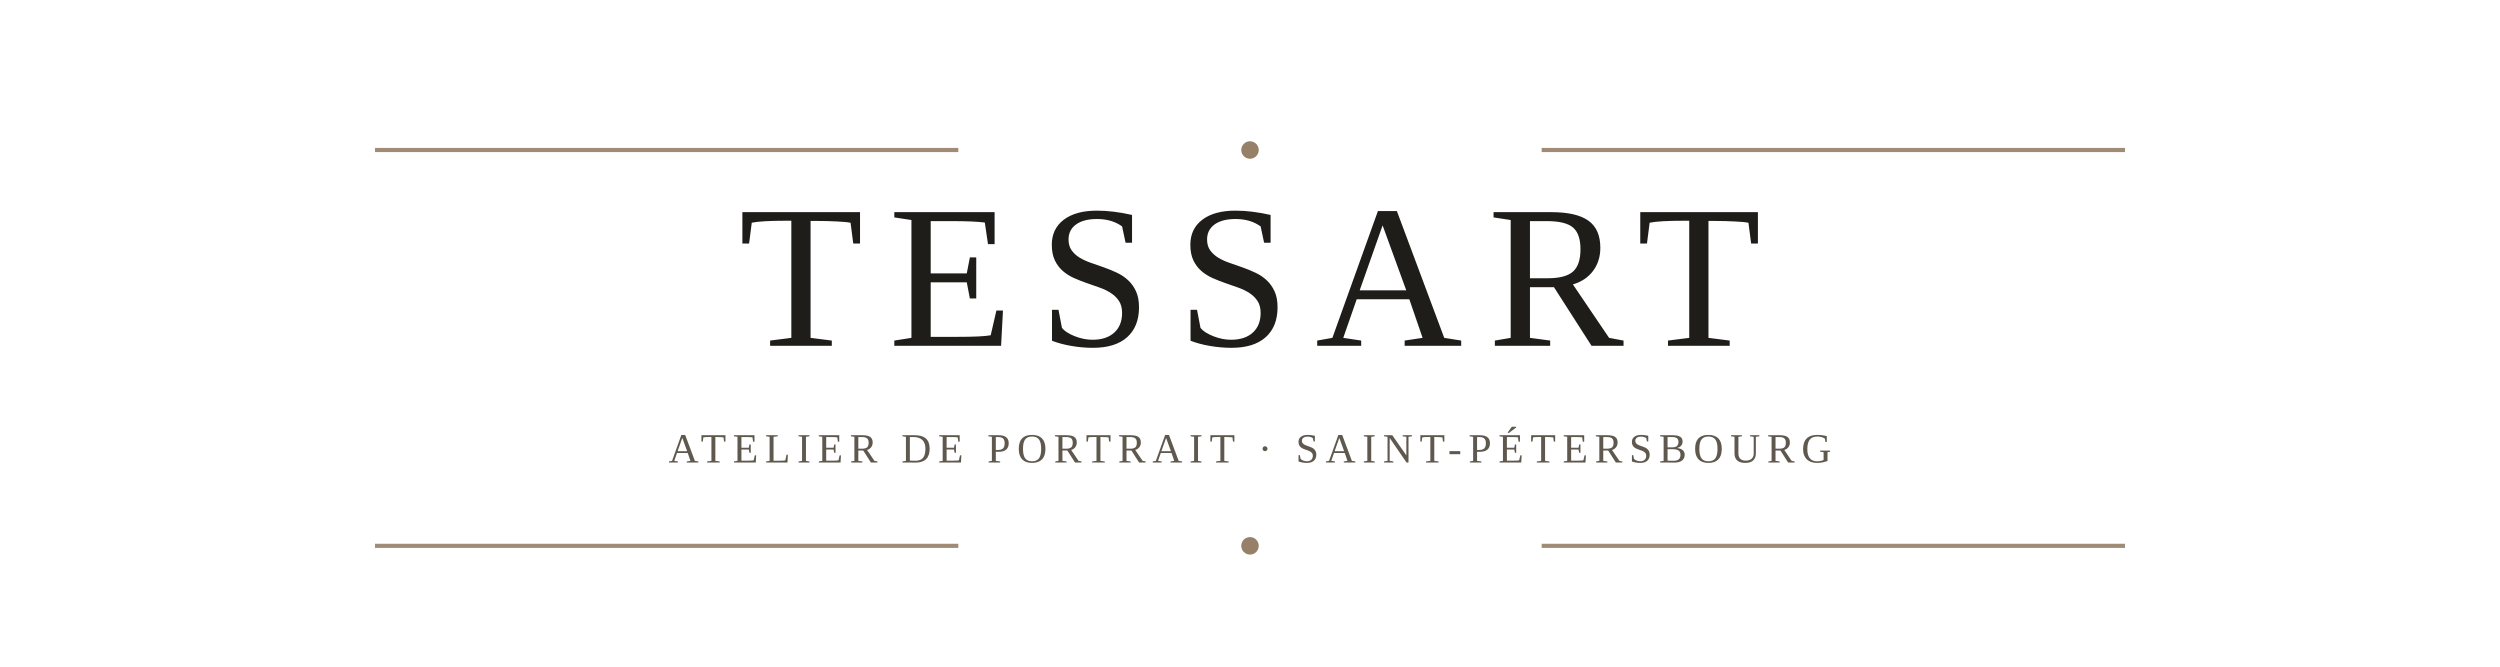
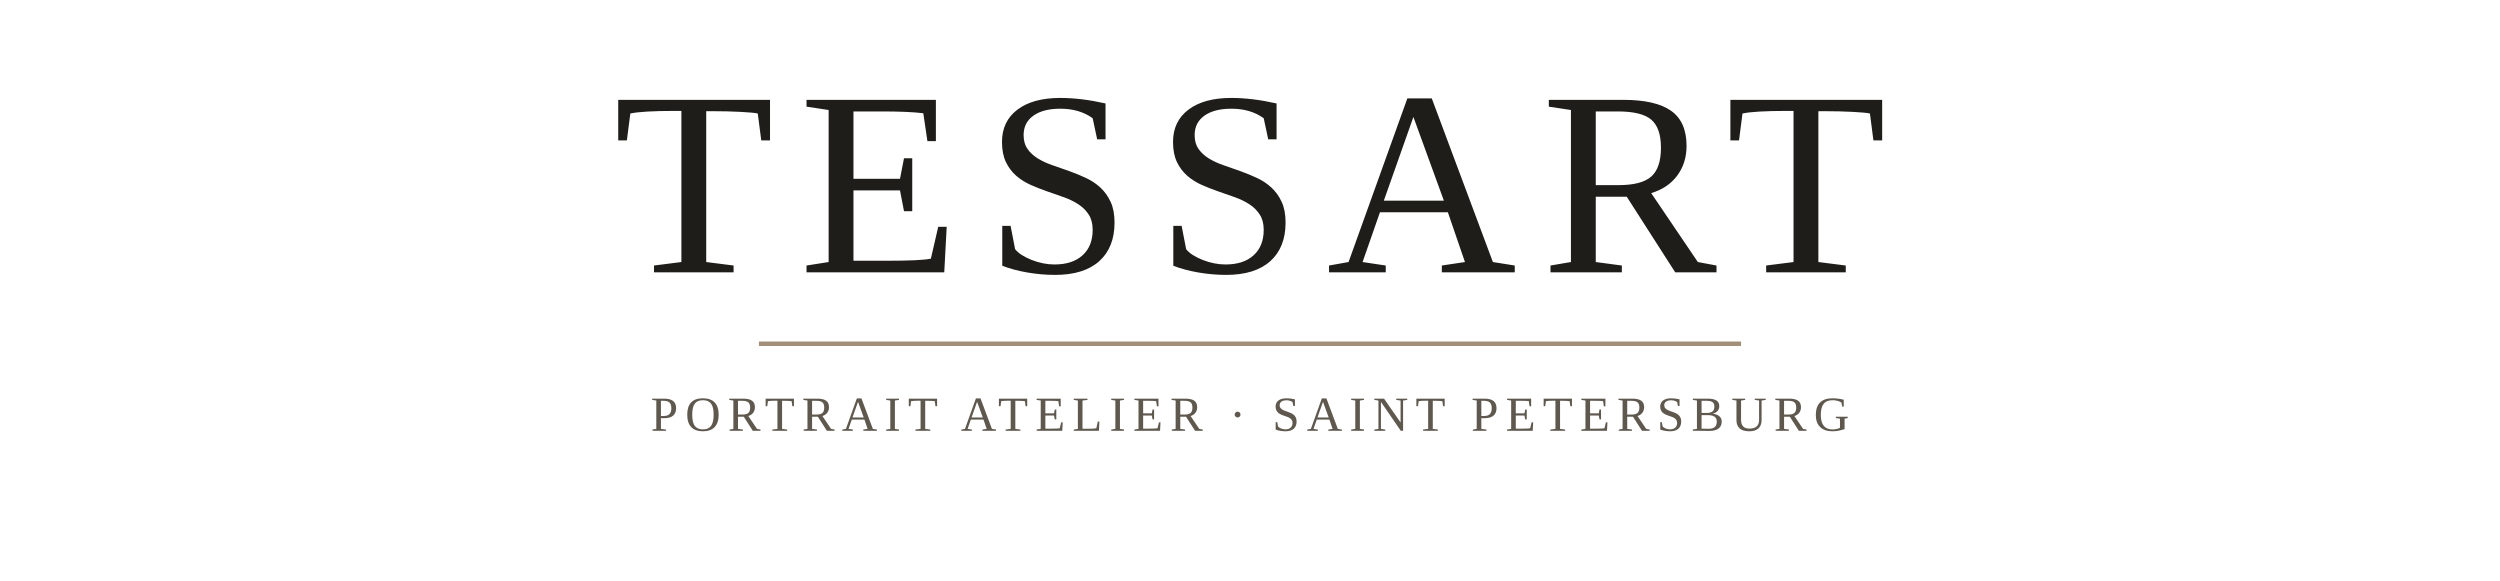
- <svg xmlns="http://www.w3.org/2000/svg" width="1200" height="320" viewBox="0 0 1200 320" role="img" aria-labelledby="title desc">
-   <rect width="1200" height="320" fill="none" />
-   <g stroke="#8b7358" stroke-width="2" fill="none" opacity="0.82">
-     <line x1="180" y1="72" x2="460" y2="72" />
-     <line x1="740" y1="72" x2="1020" y2="72" />
-     <line x1="180" y1="262" x2="460" y2="262" />
-     <line x1="740" y1="262" x2="1020" y2="262" />
-   </g>
-   <g fill="#8b7358" opacity="0.9">
-     <circle cx="600" cy="72" r="4.2" />
-     <circle cx="600" cy="262" r="4.2" />
-   </g>
-   <text x="600" y="166" text-anchor="middle" font-family="Garamond, 'Times New Roman', serif" font-size="98" letter-spacing="12" fill="#1f1d1a">TESSART</text>
-   <text x="600" y="222" text-anchor="middle" font-family="'Times New Roman', serif" font-size="20" letter-spacing="3.2" fill="#5f584e">ATELIER DE PORTRAIT · SAINT-PÉTERSBOURG</text>
+ <svg xmlns="http://www.w3.org/2000/svg" width="1120" height="260" viewBox="0 0 1120 260" role="img" aria-labelledby="title desc">
+   <rect width="1120" height="260" fill="none" />
+   <text x="560" y="122" text-anchor="middle" font-family="Garamond, 'Times New Roman', serif" font-size="118" letter-spacing="11" fill="#1f1d1a">TESSART</text>
+   <line x1="340" y1="154" x2="780" y2="154" stroke="#8b7358" stroke-width="2" opacity="0.8" />
+   <text x="560" y="193" text-anchor="middle" font-family="'Times New Roman', serif" font-size="22" letter-spacing="3.2" fill="#5f584e">PORTRAIT ATELIER · SAINT PETERSBURG</text>
</svg>
